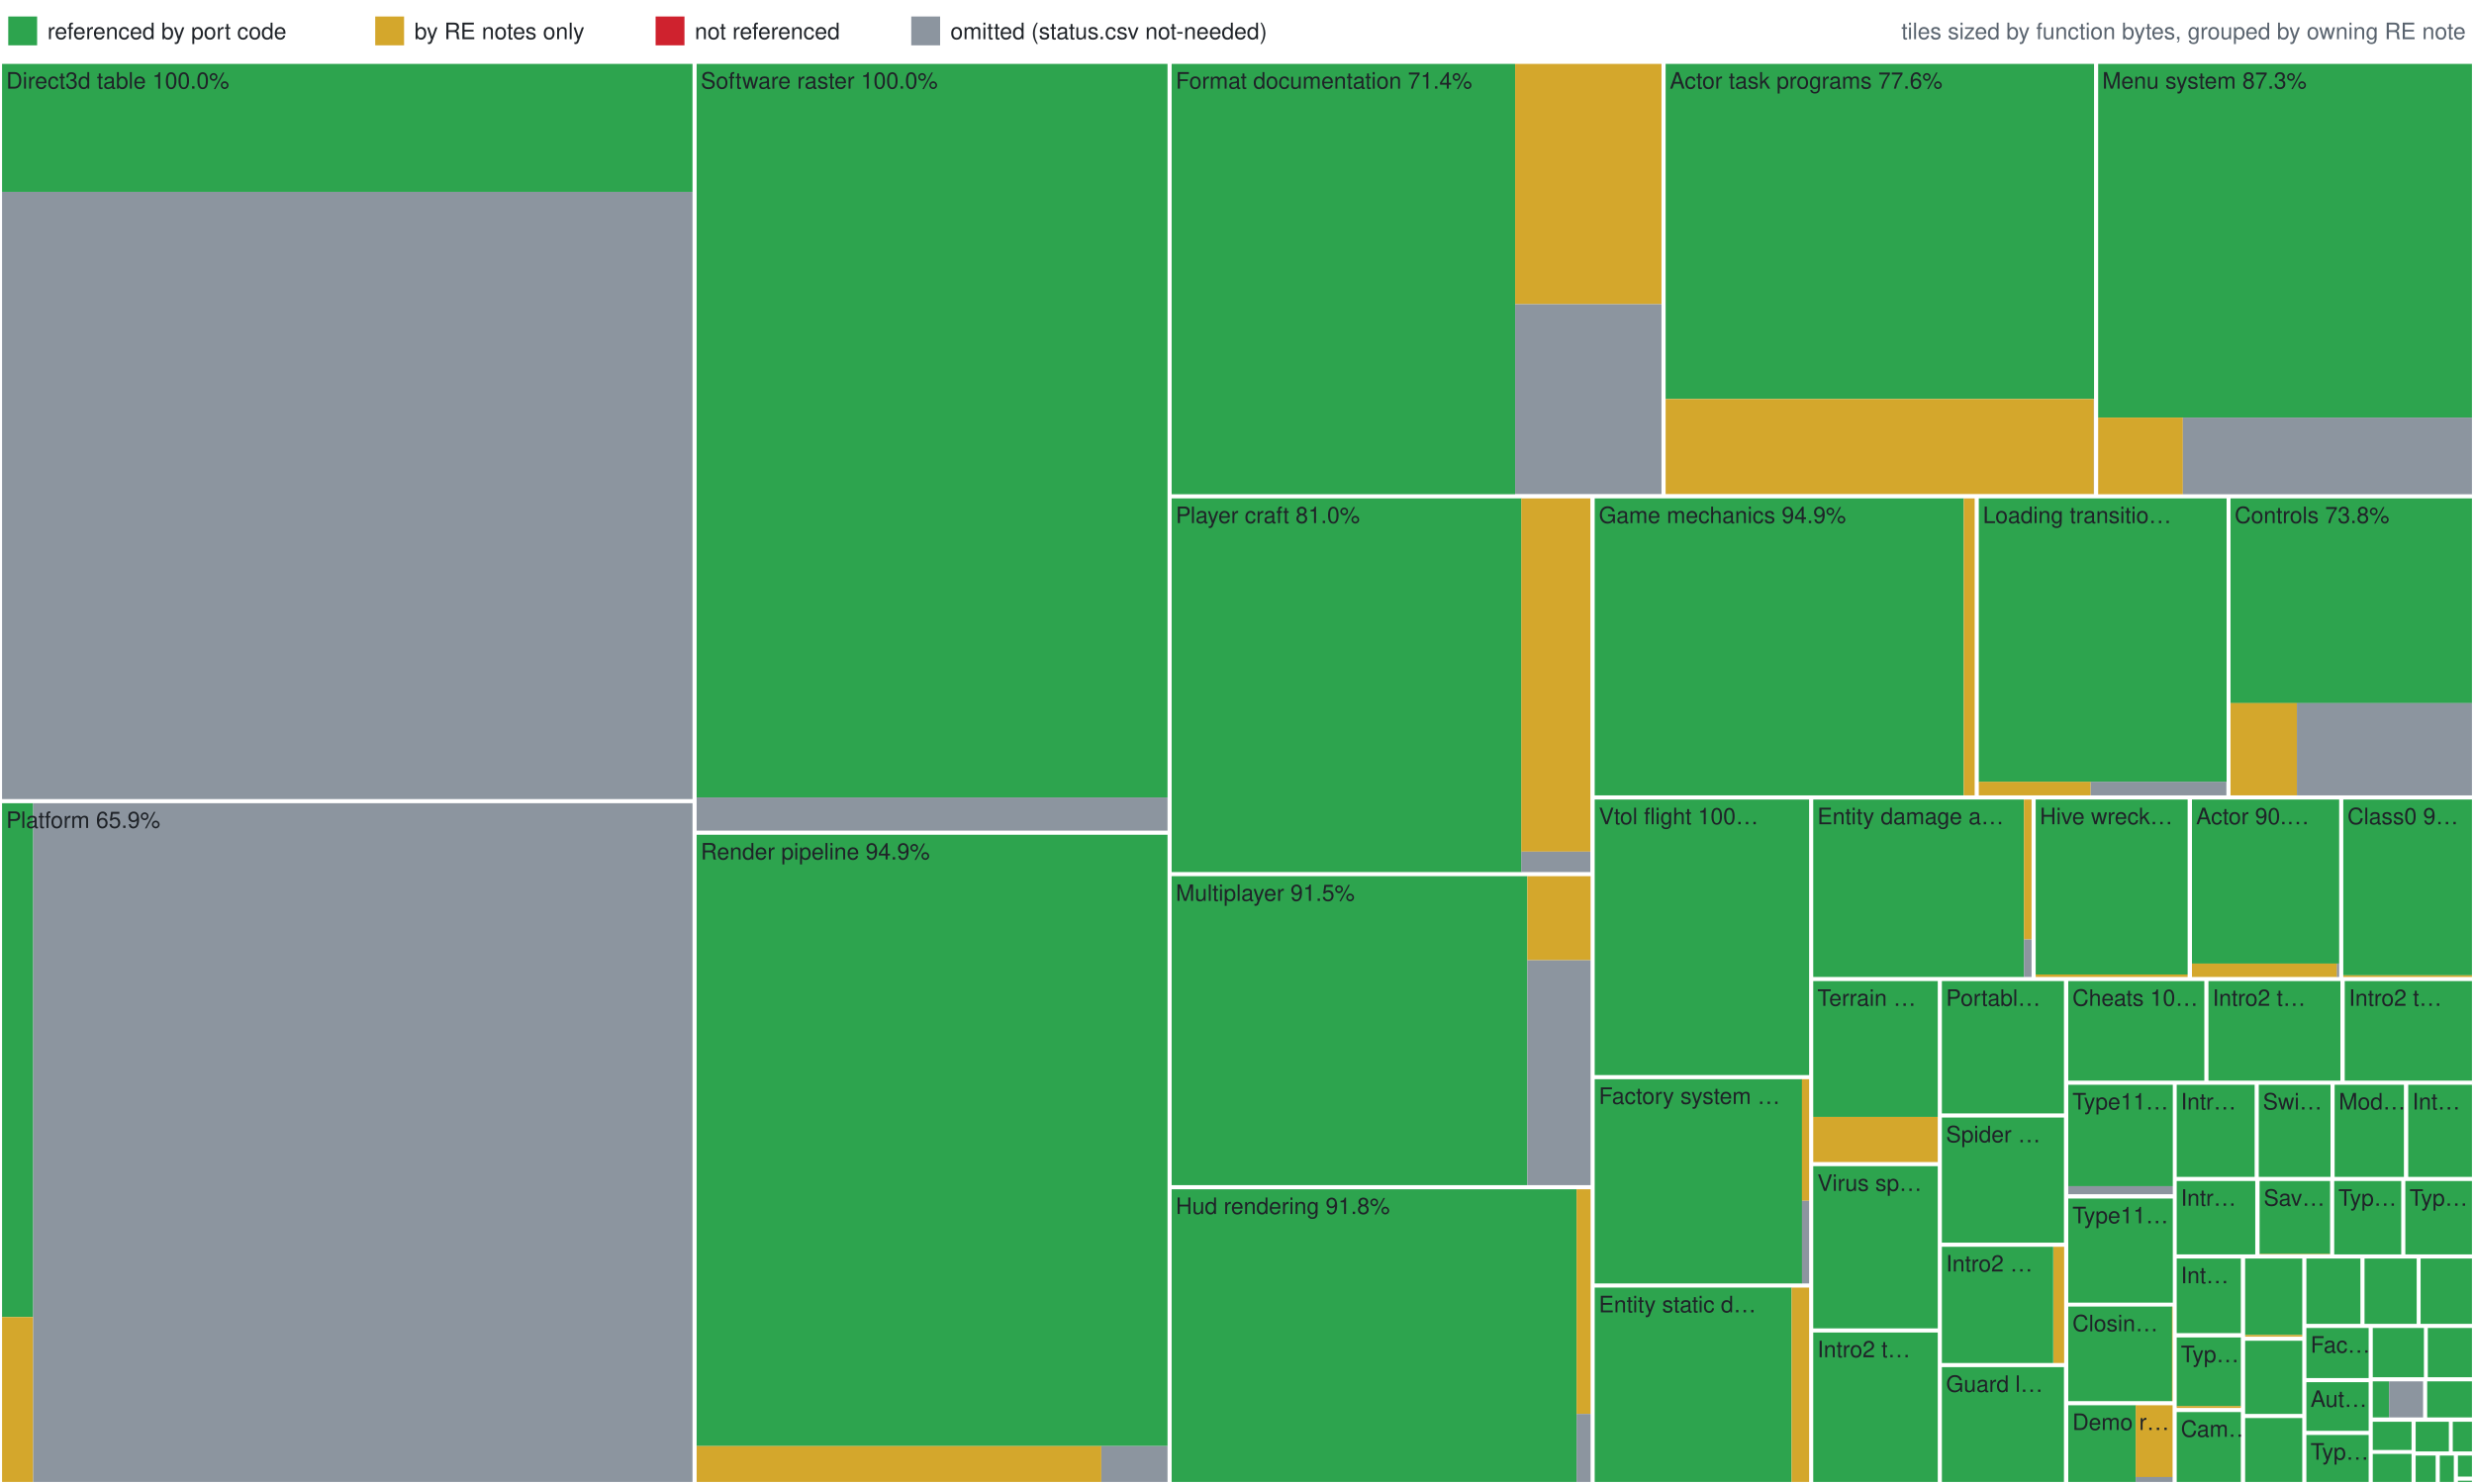
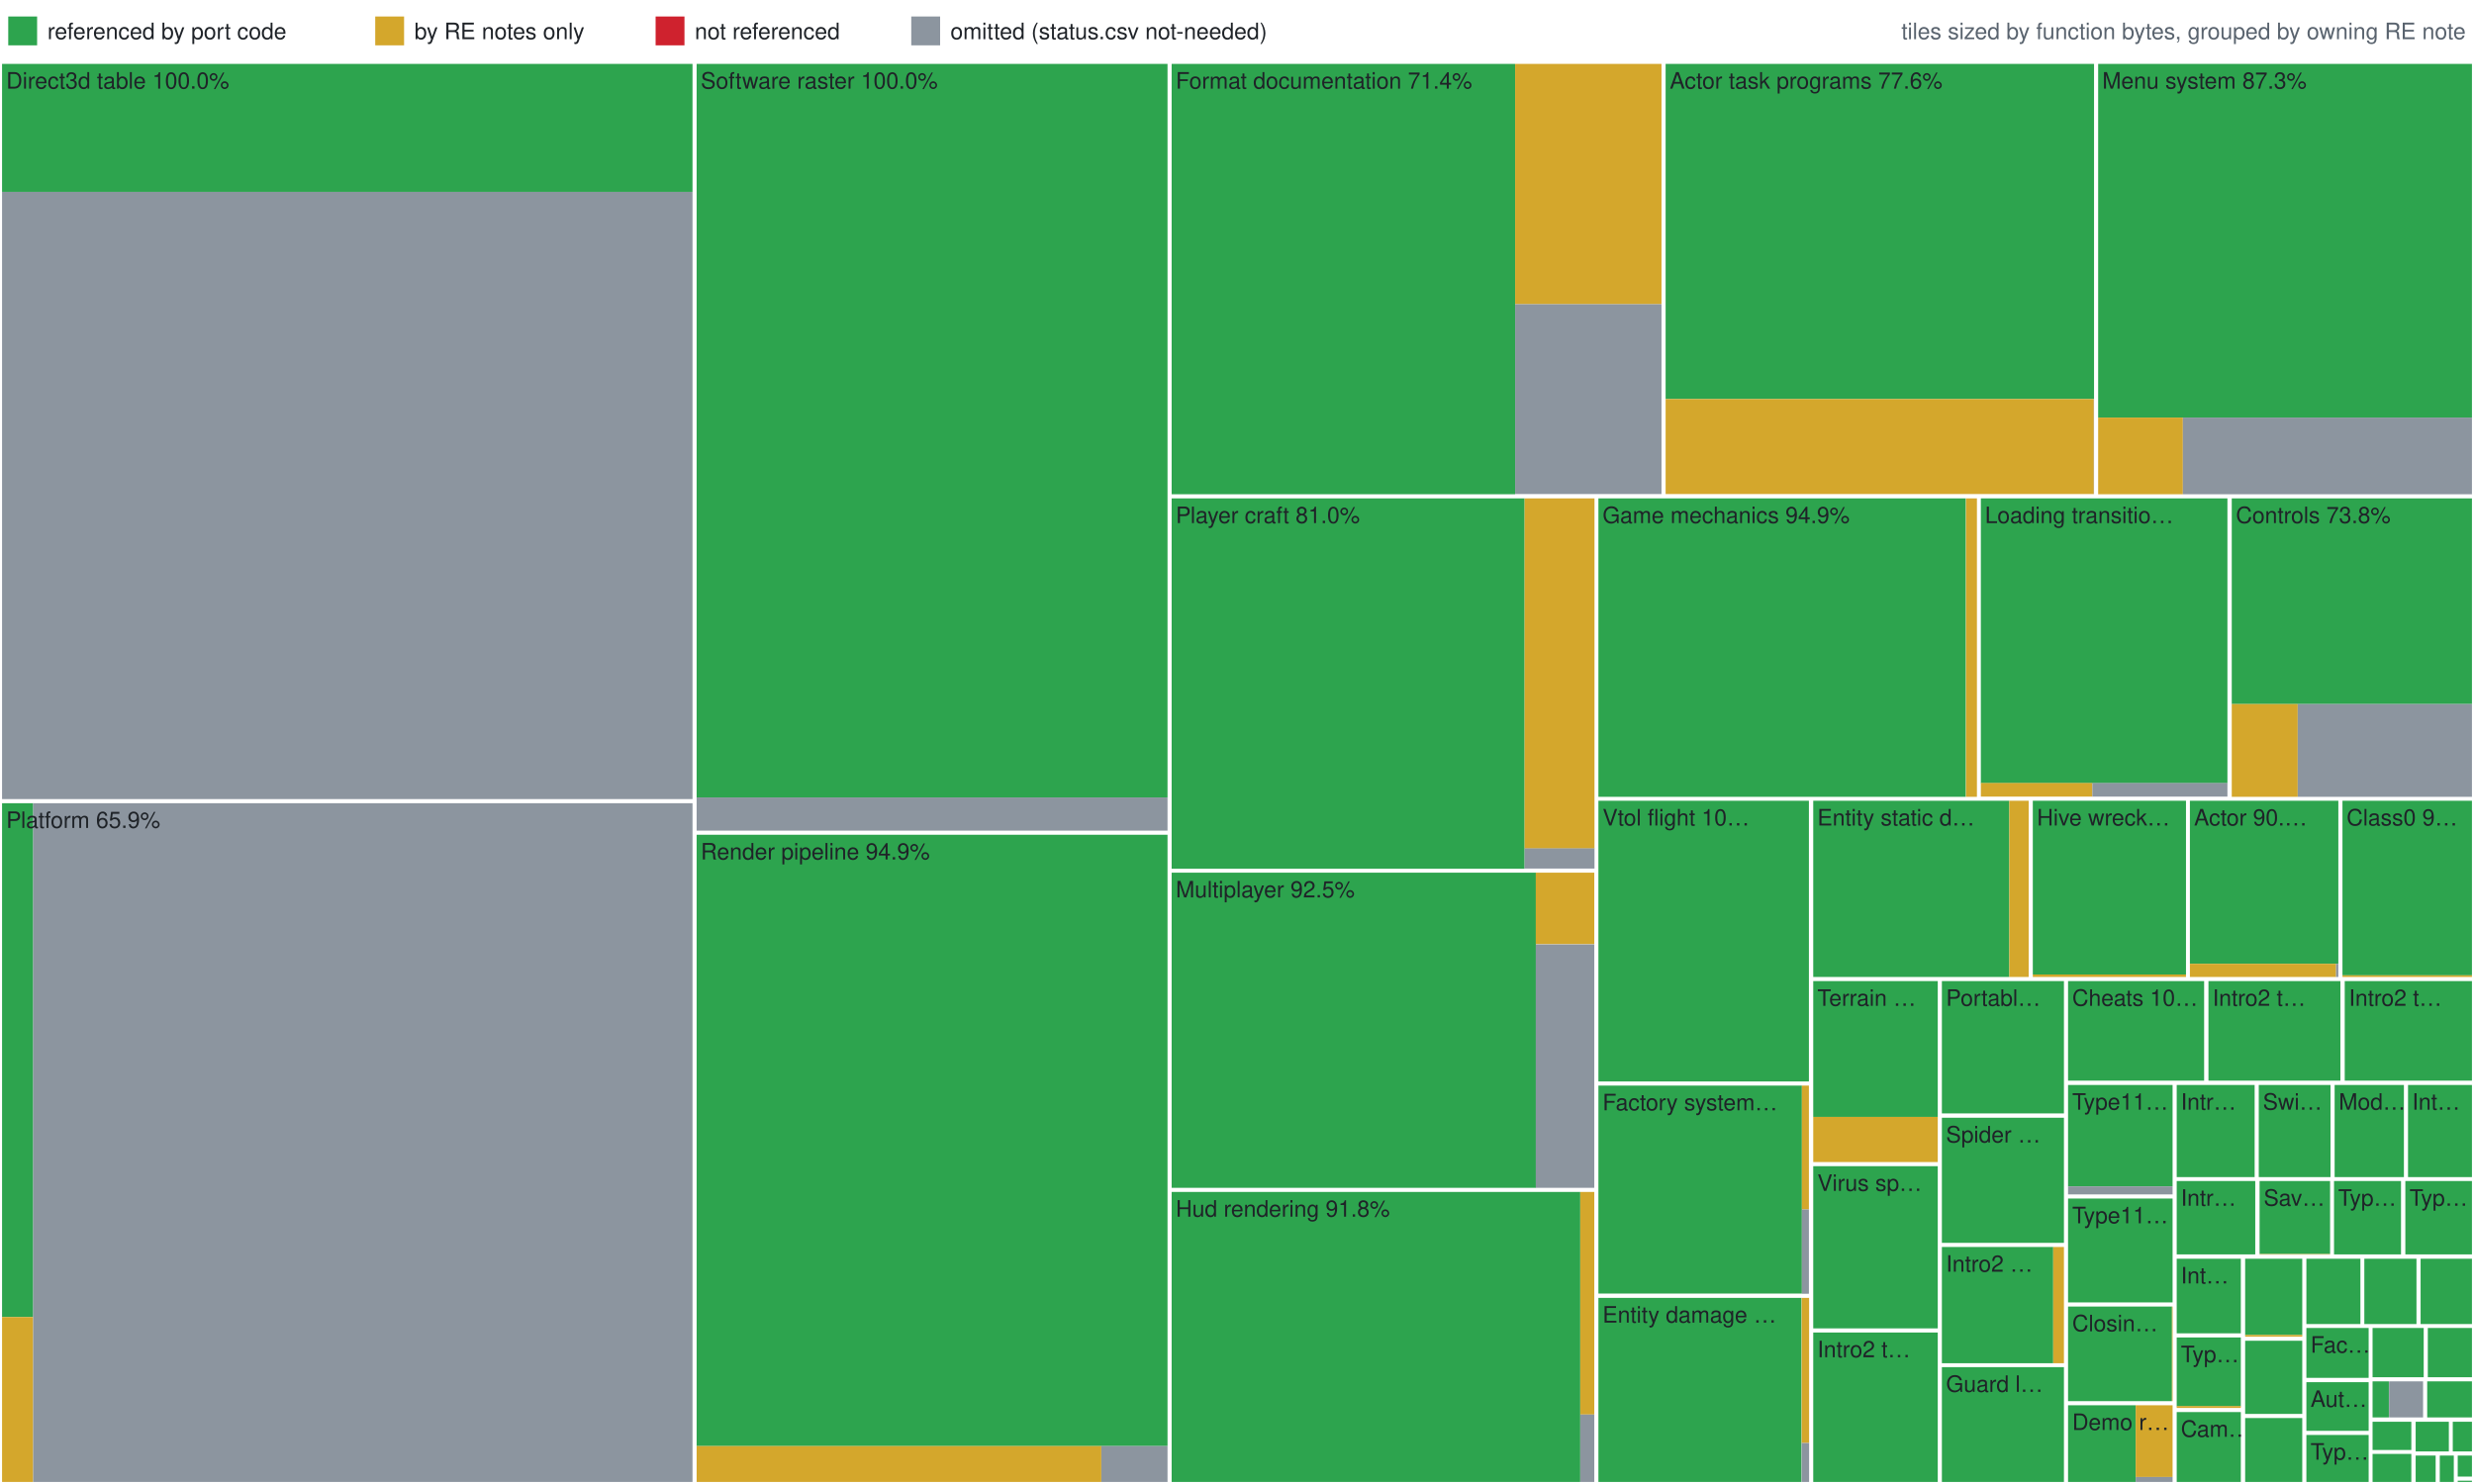
<svg xmlns="http://www.w3.org/2000/svg" width="1200" height="720" viewBox="0 0 1200 720" font-family="Segoe UI, Helvetica, Arial, sans-serif" font-size="11">
  <rect width="1200" height="720" fill="#ffffff" />
  <rect x="4" y="8" width="14" height="14" fill="#2da44e" />
  <text x="23" y="19" fill="#1f2328">referenced by port code</text>
  <rect x="182" y="8" width="14" height="14" fill="#d4a72c" />
  <text x="201" y="19" fill="#1f2328">by RE notes only</text>
  <rect x="318" y="8" width="14" height="14" fill="#cf222e" />
  <text x="337" y="19" fill="#1f2328">not referenced</text>
  <rect x="442" y="8" width="14" height="14" fill="#8c959f" />
  <text x="461" y="19" fill="#1f2328">omitted (status.csv not-needed)</text>
  <text x="1196" y="19" fill="#59636e" text-anchor="end">tiles sized by function bytes, grouped by owning RE note</text>
  <g>
    <rect x="1" y="31" width="334.9" height="62.1" fill="#2da44e" />
    <rect x="1" y="93.1" width="334.9" height="294.6" fill="#8c959f" />
    <text x="3" y="43" fill="#1f2328">Direct3d table 100.0%</text>
  </g>
  <g>
    <rect x="1" y="389.7" width="15.1" height="249.3" fill="#2da44e" />
    <rect x="1" y="639" width="15.1" height="80" fill="#d4a72c" />
    <rect x="16.1" y="389.7" width="319.8" height="329.3" fill="#8c959f" />
    <text x="3" y="401.7" fill="#1f2328">Platform 65.9%</text>
  </g>
  <g>
    <rect x="337.9" y="31" width="228.4" height="355.9" fill="#2da44e" />
    <rect x="337.9" y="386.9" width="228.4" height="16.1" fill="#8c959f" />
    <text x="339.9" y="43" fill="#1f2328">Software raster 100.0%</text>
  </g>
  <g>
    <rect x="337.9" y="405" width="228.4" height="296.6" fill="#2da44e" />
    <rect x="337.9" y="701.6" width="196.3" height="17.4" fill="#d4a72c" />
    <rect x="534.2" y="701.6" width="32.1" height="17.4" fill="#8c959f" />
    <text x="339.9" y="417" fill="#1f2328">Render pipeline 94.9%</text>
  </g>
  <g>
    <rect x="568.3" y="31" width="166.6" height="208.8" fill="#2da44e" />
    <rect x="734.9" y="31" width="71" height="116.6" fill="#d4a72c" />
    <rect x="734.9" y="147.6" width="71" height="92.1" fill="#8c959f" />
    <text x="570.3" y="43" fill="#1f2328">Format documentation 71.4%</text>
  </g>
  <g>
    <rect x="807.9" y="31" width="207.8" height="162.6" fill="#2da44e" />
    <rect x="807.9" y="193.6" width="207.7" height="46.1" fill="#d4a72c" />
    <rect x="1015.6" y="193.6" width="0.1" height="46.1" fill="#8c959f" />
    <text x="809.9" y="43" fill="#1f2328">Actor task programs 77.6%</text>
  </g>
  <g>
    <rect x="1017.7" y="31" width="181.3" height="171.6" fill="#2da44e" />
    <rect x="1017.7" y="202.6" width="41.1" height="37.2" fill="#d4a72c" />
    <rect x="1058.8" y="202.6" width="140.2" height="37.2" fill="#8c959f" />
    <text x="1019.7" y="43" fill="#1f2328">Menu system 87.3%</text>
  </g>
  <g>
-     <rect x="568.3" y="241.8" width="169.7" height="181.3" fill="#2da44e" />
-     <rect x="737.9" y="241.8" width="33.5" height="171.4" fill="#d4a72c" />
-     <rect x="737.9" y="413.2" width="33.5" height="9.9" fill="#8c959f" />
+     <rect x="568.3" y="241.8" width="171.2" height="179.7" fill="#2da44e" />
+     <rect x="739.5" y="241.8" width="33.9" height="169.9" fill="#d4a72c" />
+     <rect x="739.5" y="411.6" width="33.9" height="9.8" fill="#8c959f" />
    <text x="570.3" y="253.8" fill="#1f2328">Player craft 81.0%</text>
  </g>
  <g>
-     <rect x="568.3" y="425.1" width="172.5" height="149.9" fill="#2da44e" />
-     <rect x="740.8" y="425.1" width="30.7" height="40.8" fill="#d4a72c" />
-     <rect x="740.8" y="465.9" width="30.7" height="109.1" fill="#8c959f" />
-     <text x="570.3" y="437.1" fill="#1f2328">Multiplayer 91.5%</text>
-   </g>
-   <g>
-     <rect x="568.3" y="577" width="196.4" height="142" fill="#2da44e" />
-     <rect x="764.7" y="577" width="6.8" height="109" fill="#d4a72c" />
-     <rect x="764.7" y="686" width="6.8" height="33" fill="#8c959f" />
-     <text x="570.3" y="589" fill="#1f2328">Hud rendering 91.8%</text>
-   </g>
-   <g>
-     <rect x="773.5" y="241.8" width="179" height="144.1" fill="#2da44e" />
-     <rect x="952.5" y="241.8" width="5.3" height="144.1" fill="#d4a72c" />
-     <text x="775.5" y="253.8" fill="#1f2328">Game mechanics 94.9%</text>
-   </g>
-   <g>
-     <rect x="959.8" y="241.8" width="120.2" height="137.6" fill="#2da44e" />
-     <rect x="959.8" y="379.3" width="54.3" height="6.6" fill="#d4a72c" />
-     <rect x="1014.1" y="379.3" width="65.8" height="6.6" fill="#8c959f" />
-     <text x="961.8" y="253.8" fill="#1f2328">Loading transitio…</text>
-   </g>
-   <g>
-     <rect x="1081.9" y="241.8" width="117.1" height="99.4" fill="#2da44e" />
-     <rect x="1081.9" y="341.1" width="32.2" height="44.8" fill="#d4a72c" />
-     <rect x="1114.1" y="341.1" width="84.9" height="44.8" fill="#8c959f" />
-     <text x="1083.9" y="253.8" fill="#1f2328">Controls 73.8%</text>
-   </g>
-   <g>
-     <rect x="773.5" y="387.9" width="104" height="133.7" fill="#2da44e" />
-     <text x="775.5" y="399.9" fill="#1f2328">Vtol flight 100…</text>
-   </g>
-   <g>
-     <rect x="773.5" y="523.6" width="100.6" height="99.1" fill="#2da44e" />
-     <rect x="874" y="523.6" width="3.5" height="59" fill="#d4a72c" />
-     <rect x="874" y="582.6" width="3.5" height="40.1" fill="#8c959f" />
-     <text x="775.5" y="535.6" fill="#1f2328">Factory system …</text>
-   </g>
-   <g>
-     <rect x="773.5" y="624.7" width="95.5" height="94.3" fill="#2da44e" />
-     <rect x="869" y="624.7" width="8.5" height="94.3" fill="#d4a72c" />
-     <text x="775.5" y="636.7" fill="#1f2328">Entity static d…</text>
-   </g>
-   <g>
-     <rect x="879.5" y="387.9" width="102.2" height="86.1" fill="#2da44e" />
-     <rect x="981.7" y="387.9" width="3.7" height="67.9" fill="#d4a72c" />
-     <rect x="981.7" y="455.8" width="3.7" height="18.2" fill="#8c959f" />
-     <text x="881.5" y="399.9" fill="#1f2328">Entity damage a…</text>
-   </g>
-   <g>
-     <rect x="987.4" y="387.9" width="73.7" height="84.9" fill="#2da44e" />
-     <rect x="987.4" y="472.8" width="73.7" height="1.2" fill="#d4a72c" />
-     <text x="989.4" y="399.9" fill="#1f2328">Hive wreck…</text>
-   </g>
-   <g>
-     <rect x="1063.2" y="387.9" width="71.4" height="79.6" fill="#2da44e" />
-     <rect x="1063.2" y="467.5" width="70.4" height="6.5" fill="#d4a72c" />
-     <rect x="1133.5" y="467.5" width="1.1" height="6.5" fill="#8c959f" />
-     <text x="1065.2" y="399.9" fill="#1f2328">Actor 90.…</text>
-   </g>
-   <g>
-     <rect x="1136.6" y="387.9" width="62.4" height="85.3" fill="#2da44e" />
-     <rect x="1136.6" y="473.2" width="62.4" height="0.8" fill="#d4a72c" />
-     <text x="1138.6" y="399.9" fill="#1f2328">Class0 9…</text>
+     <rect x="568.3" y="423.4" width="176.7" height="152.9" fill="#2da44e" />
+     <rect x="744.9" y="423.4" width="28.4" height="34.7" fill="#d4a72c" />
+     <rect x="744.9" y="458.2" width="28.4" height="118.1" fill="#8c959f" />
+     <text x="570.3" y="435.4" fill="#1f2328">Multiplayer 92.5%</text>
+   </g>
+   <g>
+     <rect x="568.3" y="578.3" width="198.2" height="140.7" fill="#2da44e" />
+     <rect x="766.5" y="578.3" width="6.8" height="108" fill="#d4a72c" />
+     <rect x="766.5" y="686.3" width="6.8" height="32.7" fill="#8c959f" />
+     <text x="570.3" y="590.3" fill="#1f2328">Hud rendering 91.8%</text>
+   </g>
+   <g>
+     <rect x="775.3" y="241.8" width="178.2" height="144.8" fill="#2da44e" />
+     <rect x="953.6" y="241.8" width="5.3" height="144.8" fill="#d4a72c" />
+     <text x="777.3" y="253.8" fill="#1f2328">Game mechanics 94.9%</text>
+   </g>
+   <g>
+     <rect x="960.8" y="241.8" width="119.6" height="138.2" fill="#2da44e" />
+     <rect x="960.8" y="379.9" width="54.1" height="6.6" fill="#d4a72c" />
+     <rect x="1014.9" y="379.9" width="65.5" height="6.6" fill="#8c959f" />
+     <text x="962.8" y="253.8" fill="#1f2328">Loading transitio…</text>
+   </g>
+   <g>
+     <rect x="1082.5" y="241.8" width="116.5" height="99.8" fill="#2da44e" />
+     <rect x="1082.5" y="341.6" width="32" height="45" fill="#d4a72c" />
+     <rect x="1114.5" y="341.6" width="84.5" height="45" fill="#8c959f" />
+     <text x="1084.5" y="253.8" fill="#1f2328">Controls 73.8%</text>
+   </g>
+   <g>
+     <rect x="775.3" y="388.5" width="102.1" height="136.2" fill="#2da44e" />
+     <text x="777.3" y="400.5" fill="#1f2328">Vtol flight 10…</text>
+   </g>
+   <g>
+     <rect x="775.3" y="526.7" width="98.7" height="100.9" fill="#2da44e" />
+     <rect x="874" y="526.7" width="3.4" height="60.1" fill="#d4a72c" />
+     <rect x="874" y="586.8" width="3.4" height="40.9" fill="#8c959f" />
+     <text x="777.3" y="538.7" fill="#1f2328">Factory system…</text>
+   </g>
+   <g>
+     <rect x="775.3" y="629.7" width="98.5" height="89.3" fill="#2da44e" />
+     <rect x="873.9" y="629.7" width="3.6" height="70.4" fill="#d4a72c" />
+     <rect x="873.9" y="700.1" width="3.6" height="18.9" fill="#8c959f" />
+     <text x="777.3" y="641.7" fill="#1f2328">Entity damage …</text>
+   </g>
+   <g>
+     <rect x="879.5" y="388.5" width="95.1" height="85.5" fill="#2da44e" />
+     <rect x="974.6" y="388.5" width="9.4" height="85.5" fill="#d4a72c" />
+     <text x="881.5" y="400.5" fill="#1f2328">Entity static d…</text>
+   </g>
+   <g>
+     <rect x="986" y="388.5" width="74.3" height="84.3" fill="#2da44e" />
+     <rect x="986" y="472.8" width="74.3" height="1.2" fill="#d4a72c" />
+     <text x="988" y="400.5" fill="#1f2328">Hive wreck…</text>
+   </g>
+   <g>
+     <rect x="1062.2" y="388.5" width="72" height="79.1" fill="#2da44e" />
+     <rect x="1062.2" y="467.6" width="70.9" height="6.4" fill="#d4a72c" />
+     <rect x="1133.1" y="467.6" width="1.1" height="6.4" fill="#8c959f" />
+     <text x="1064.2" y="400.5" fill="#1f2328">Actor 90.…</text>
+   </g>
+   <g>
+     <rect x="1136.2" y="388.5" width="62.8" height="84.7" fill="#2da44e" />
+     <rect x="1136.2" y="473.2" width="62.8" height="0.8" fill="#d4a72c" />
+     <text x="1138.2" y="400.5" fill="#1f2328">Class0 9…</text>
  </g>
  <g>
    <rect x="879.5" y="476" width="60.4" height="65.9" fill="#2da44e" />
    <rect x="879.5" y="541.9" width="60.4" height="21.9" fill="#d4a72c" />
    <text x="881.5" y="488" fill="#1f2328">Terrain …</text>
  </g>
  <g>
    <rect x="879.5" y="565.8" width="60.4" height="78.7" fill="#2da44e" />
    <text x="881.5" y="577.8" fill="#1f2328">Virus sp…</text>
  </g>
  <g>
    <rect x="879.5" y="646.5" width="60.4" height="72.5" fill="#2da44e" />
    <text x="881.5" y="658.5" fill="#1f2328">Intro2 t…</text>
  </g>
  <g>
    <rect x="941.9" y="476" width="59.2" height="64.2" fill="#2da44e" />
    <text x="943.9" y="488" fill="#1f2328">Portabl…</text>
  </g>
  <g>
-     <rect x="941.9" y="542.2" width="59.2" height="60.7" fill="#2da44e" />
-     <text x="943.9" y="554.2" fill="#1f2328">Spider …</text>
-   </g>
-   <g>
-     <rect x="941.9" y="604.9" width="54" height="56.4" fill="#2da44e" />
-     <rect x="996" y="604.9" width="5.2" height="56.4" fill="#d4a72c" />
-     <text x="943.9" y="616.9" fill="#1f2328">Intro2 …</text>
+     <rect x="941.9" y="542.3" width="59.2" height="60.7" fill="#2da44e" />
+     <text x="943.9" y="554.3" fill="#1f2328">Spider …</text>
+   </g>
+   <g>
+     <rect x="941.9" y="605" width="54" height="56.4" fill="#2da44e" />
+     <rect x="995.9" y="605" width="5.2" height="56.4" fill="#d4a72c" />
+     <text x="943.9" y="617" fill="#1f2328">Intro2 …</text>
  </g>
  <g>
    <rect x="941.9" y="663.3" width="59.2" height="55.7" fill="#2da44e" />
    <text x="943.9" y="675.3" fill="#1f2328">Guard l…</text>
  </g>
  <g>
-     <rect x="1003.2" y="476" width="66" height="48.3" fill="#2da44e" />
+     <rect x="1003.1" y="476" width="66" height="48.3" fill="#2da44e" />
    <rect x="1069.2" y="476" width="0" height="48.3" fill="#8c959f" />
-     <text x="1005.2" y="488" fill="#1f2328">Cheats 10…</text>
+     <text x="1005.1" y="488" fill="#1f2328">Cheats 10…</text>
  </g>
  <g>
    <rect x="1071.2" y="476" width="64" height="48.3" fill="#2da44e" />
    <text x="1073.2" y="488" fill="#1f2328">Intro2 t…</text>
  </g>
  <g>
    <rect x="1137.3" y="476" width="61.7" height="48.3" fill="#2da44e" />
    <text x="1139.3" y="488" fill="#1f2328">Intro2 t…</text>
  </g>
  <g>
-     <rect x="1003.2" y="526.3" width="50.7" height="49.2" fill="#2da44e" />
-     <rect x="1003.2" y="575.5" width="50.7" height="3.9" fill="#8c959f" />
-     <text x="1005.2" y="538.3" fill="#1f2328">Type11…</text>
-   </g>
-   <g>
-     <rect x="1003.2" y="581.5" width="50.7" height="50.5" fill="#2da44e" />
-     <text x="1005.2" y="593.5" fill="#1f2328">Type11…</text>
-   </g>
-   <g>
-     <rect x="1003.2" y="633.9" width="50.4" height="45.9" fill="#2da44e" />
+     <rect x="1003.1" y="526.4" width="50.7" height="49.2" fill="#2da44e" />
+     <rect x="1003.1" y="575.6" width="50.7" height="3.9" fill="#8c959f" />
+     <text x="1005.1" y="538.4" fill="#1f2328">Type11…</text>
+   </g>
+   <g>
+     <rect x="1003.1" y="581.5" width="50.7" height="50.4" fill="#2da44e" />
+     <text x="1005.1" y="593.5" fill="#1f2328">Type11…</text>
+   </g>
+   <g>
+     <rect x="1003.1" y="633.9" width="50.4" height="45.9" fill="#2da44e" />
    <rect x="1053.5" y="633.9" width="0.3" height="45.9" fill="#d4a72c" />
-     <text x="1005.2" y="645.9" fill="#1f2328">Closin…</text>
-   </g>
-   <g>
-     <rect x="1003.2" y="681.8" width="32.8" height="37.2" fill="#2da44e" />
-     <rect x="1035.9" y="681.8" width="17.9" height="34.9" fill="#d4a72c" />
+     <text x="1005.1" y="645.9" fill="#1f2328">Closin…</text>
+   </g>
+   <g>
+     <rect x="1003.1" y="681.8" width="32.8" height="37.2" fill="#2da44e" />
+     <rect x="1035.9" y="681.8" width="17.9" height="34.8" fill="#d4a72c" />
    <rect x="1035.9" y="716.6" width="17.9" height="2.4" fill="#8c959f" />
-     <text x="1005.2" y="693.8" fill="#1f2328">Demo r…</text>
-   </g>
-   <g>
-     <rect x="1055.8" y="526.3" width="37.8" height="44.7" fill="#2da44e" />
-     <text x="1057.8" y="538.3" fill="#1f2328">Intr…</text>
-   </g>
-   <g>
-     <rect x="1095.6" y="526.3" width="34.8" height="44.7" fill="#2da44e" />
-     <text x="1097.6" y="538.3" fill="#1f2328">Swi…</text>
-   </g>
-   <g>
-     <rect x="1132.4" y="526.3" width="33.6" height="44.7" fill="#2da44e" />
-     <text x="1134.4" y="538.3" fill="#1f2328">Mod…</text>
-   </g>
-   <g>
-     <rect x="1168.1" y="526.3" width="30.9" height="44.7" fill="#2da44e" />
-     <text x="1170.1" y="538.3" fill="#1f2328">Int…</text>
+     <text x="1005.1" y="693.8" fill="#1f2328">Demo r…</text>
+   </g>
+   <g>
+     <rect x="1055.8" y="526.4" width="37.8" height="44.7" fill="#2da44e" />
+     <text x="1057.8" y="538.4" fill="#1f2328">Intr…</text>
+   </g>
+   <g>
+     <rect x="1095.6" y="526.4" width="34.8" height="44.7" fill="#2da44e" />
+     <text x="1097.6" y="538.4" fill="#1f2328">Swi…</text>
+   </g>
+   <g>
+     <rect x="1132.4" y="526.4" width="33.6" height="44.7" fill="#2da44e" />
+     <text x="1134.4" y="538.4" fill="#1f2328">Mod…</text>
+   </g>
+   <g>
+     <rect x="1168" y="526.4" width="31" height="44.7" fill="#2da44e" />
+     <text x="1170" y="538.4" fill="#1f2328">Int…</text>
  </g>
  <g>
    <rect x="1055.8" y="573" width="38.1" height="35.6" fill="#2da44e" />
    <text x="1057.8" y="585" fill="#1f2328">Intr…</text>
  </g>
  <g>
    <rect x="1096" y="573" width="34.2" height="35.4" fill="#2da44e" />
-     <rect x="1096" y="608.4" width="34.2" height="0.2" fill="#d4a72c" />
+     <rect x="1096" y="608.5" width="34.2" height="0.2" fill="#d4a72c" />
    <text x="1098" y="585" fill="#1f2328">Sav…</text>
  </g>
  <g>
-     <rect x="1132.2" y="573" width="32.5" height="35.6" fill="#2da44e" />
-     <text x="1134.2" y="585" fill="#1f2328">Typ…</text>
+     <rect x="1132.1" y="573" width="32.5" height="35.6" fill="#2da44e" />
+     <text x="1134.1" y="585" fill="#1f2328">Typ…</text>
  </g>
  <g>
    <rect x="1166.7" y="573" width="32.3" height="35.6" fill="#2da44e" />
    <text x="1168.7" y="585" fill="#1f2328">Typ…</text>
  </g>
  <g>
-     <rect x="1055.8" y="610.6" width="31.1" height="36.2" fill="#2da44e" />
-     <text x="1057.8" y="622.6" fill="#1f2328">Int…</text>
+     <rect x="1055.8" y="610.7" width="31.1" height="36.2" fill="#2da44e" />
+     <text x="1057.8" y="622.7" fill="#1f2328">Int…</text>
  </g>
  <g>
    <rect x="1055.8" y="648.9" width="31.1" height="33.4" fill="#2da44e" />
    <rect x="1055.8" y="682.2" width="31.1" height="0.9" fill="#d4a72c" />
    <text x="1057.8" y="660.9" fill="#1f2328">Typ…</text>
  </g>
  <g>
    <rect x="1055.8" y="685.1" width="31.1" height="33.9" fill="#2da44e" />
    <text x="1057.8" y="697.1" fill="#1f2328">Cam…</text>
  </g>
  <g>
-     <rect x="1089" y="610.6" width="27.7" height="37.1" fill="#2da44e" />
+     <rect x="1089" y="610.7" width="27.7" height="37" fill="#2da44e" />
    <rect x="1089" y="647.7" width="27.7" height="0.8" fill="#d4a72c" />
  </g>
  <g>
    <rect x="1089" y="650.5" width="27.7" height="35.5" fill="#2da44e" />
  </g>
  <g>
    <rect x="1089" y="688" width="27.7" height="31" fill="#2da44e" />
  </g>
  <g>
-     <rect x="1118.7" y="610.6" width="26.2" height="31.7" fill="#2da44e" />
-   </g>
-   <g>
-     <rect x="1146.9" y="610.6" width="25.3" height="31.7" fill="#2da44e" />
-   </g>
-   <g>
-     <rect x="1174.1" y="610.6" width="24.9" height="31.7" fill="#2da44e" />
-   </g>
-   <g>
-     <rect x="1118.7" y="644.3" width="30.2" height="24.3" fill="#2da44e" />
+     <rect x="1118.7" y="610.7" width="26.2" height="31.7" fill="#2da44e" />
+   </g>
+   <g>
+     <rect x="1146.8" y="610.7" width="25.3" height="31.7" fill="#2da44e" />
+   </g>
+   <g>
+     <rect x="1174.1" y="610.7" width="24.9" height="31.7" fill="#2da44e" />
+   </g>
+   <g>
+     <rect x="1118.7" y="644.3" width="30.2" height="24.2" fill="#2da44e" />
    <text x="1120.7" y="656.3" fill="#1f2328">Fac…</text>
  </g>
  <g>
    <rect x="1118.7" y="670.6" width="30.2" height="23.6" fill="#2da44e" />
    <text x="1120.7" y="682.6" fill="#1f2328">Aut…</text>
  </g>
  <g>
    <rect x="1118.7" y="696.2" width="30.2" height="22.8" fill="#2da44e" />
    <text x="1120.7" y="708.2" fill="#1f2328">Typ…</text>
  </g>
  <g>
-     <rect x="1150.9" y="644.3" width="24.8" height="23.9" fill="#2da44e" />
+     <rect x="1150.8" y="644.3" width="24.8" height="23.9" fill="#2da44e" />
  </g>
  <g>
    <rect x="1177.6" y="644.3" width="21.4" height="23.9" fill="#2da44e" />
  </g>
  <g>
-     <rect x="1150.9" y="670.2" width="7.9" height="17.5" fill="#2da44e" />
+     <rect x="1150.8" y="670.2" width="7.9" height="17.5" fill="#2da44e" />
    <rect x="1158.8" y="670.2" width="16.5" height="17.5" fill="#8c959f" />
  </g>
  <g>
    <rect x="1177.3" y="670.2" width="21.7" height="17.5" fill="#2da44e" />
  </g>
  <g>
-     <rect x="1150.9" y="689.8" width="18.8" height="13.7" fill="#2da44e" />
-   </g>
-   <g>
-     <rect x="1150.9" y="705.4" width="18.8" height="13.6" fill="#2da44e" />
+     <rect x="1150.8" y="689.8" width="18.8" height="13.7" fill="#2da44e" />
+   </g>
+   <g>
+     <rect x="1150.8" y="705.4" width="18.8" height="13.6" fill="#2da44e" />
  </g>
  <g>
    <rect x="1171.7" y="689.8" width="16.1" height="14.4" fill="#2da44e" />
  </g>
  <g>
    <rect x="1189.7" y="689.8" width="9.3" height="14.4" fill="#2da44e" />
  </g>
  <g>
    <rect x="1171.7" y="706.2" width="9.7" height="12.8" fill="#2da44e" />
  </g>
  <g>
    <rect x="1183.4" y="706.2" width="6.8" height="12.8" fill="#2da44e" />
  </g>
  <g>
-     <rect x="1192.2" y="706.2" width="6.8" height="10.2" fill="#2da44e" />
-   </g>
-   <g>
-     <rect x="1192.2" y="718.4" width="6.8" height="0.6" fill="#2da44e" />
+     <rect x="1192.1" y="706.2" width="6.9" height="10.2" fill="#2da44e" />
+   </g>
+   <g>
+     <rect x="1192.1" y="718.4" width="6.9" height="0.6" fill="#2da44e" />
  </g>
</svg>
